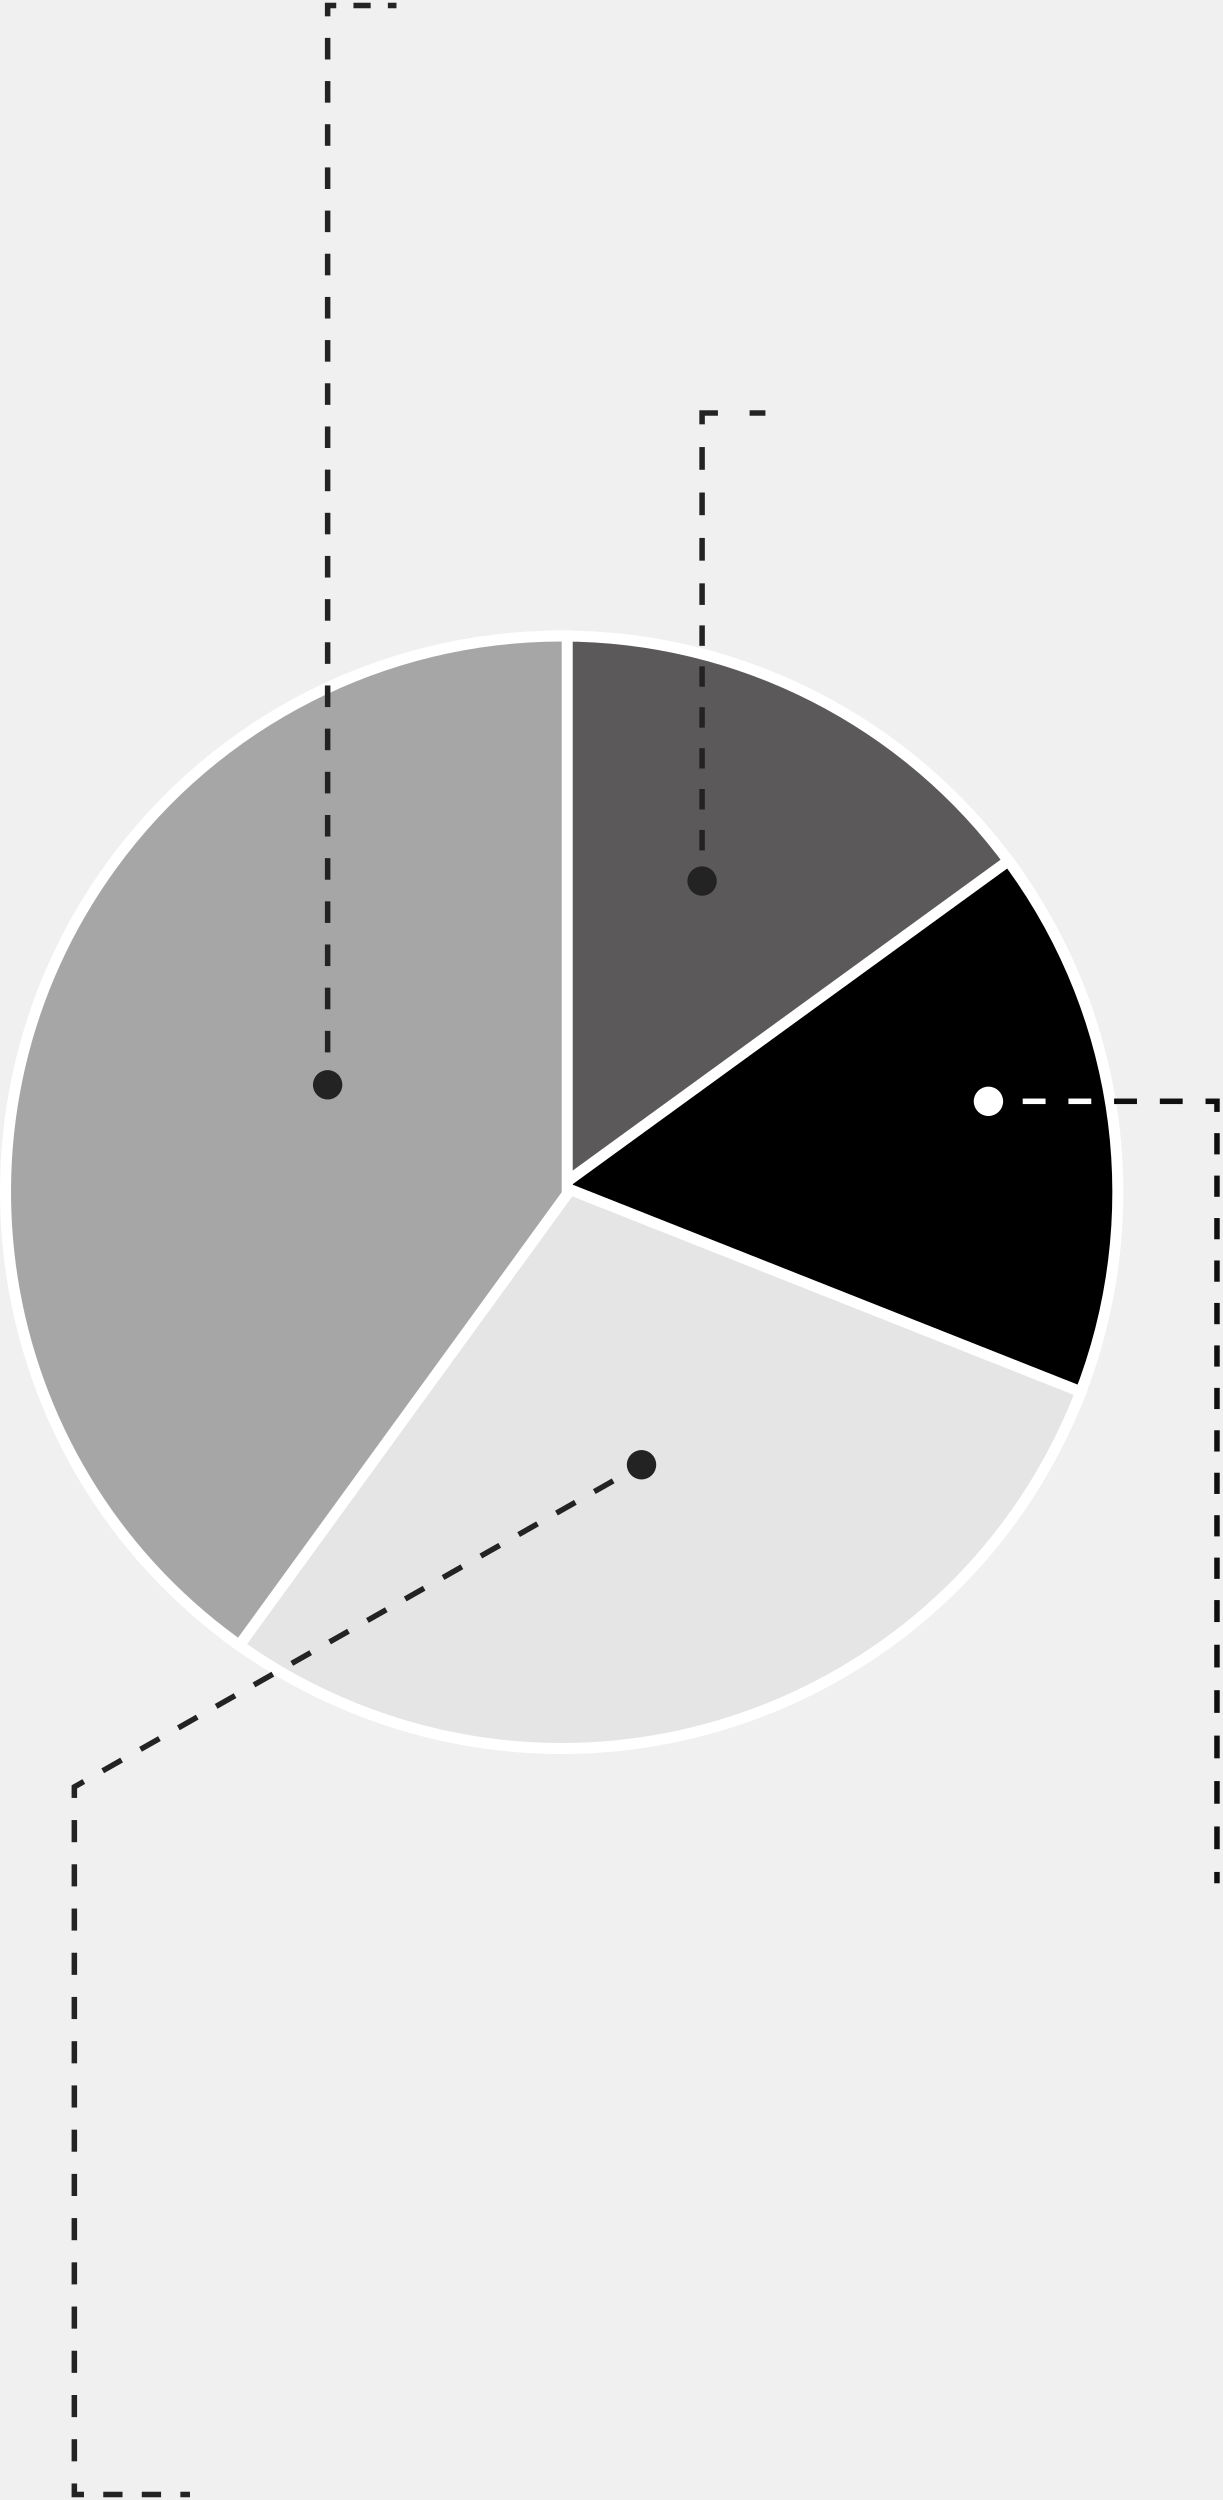
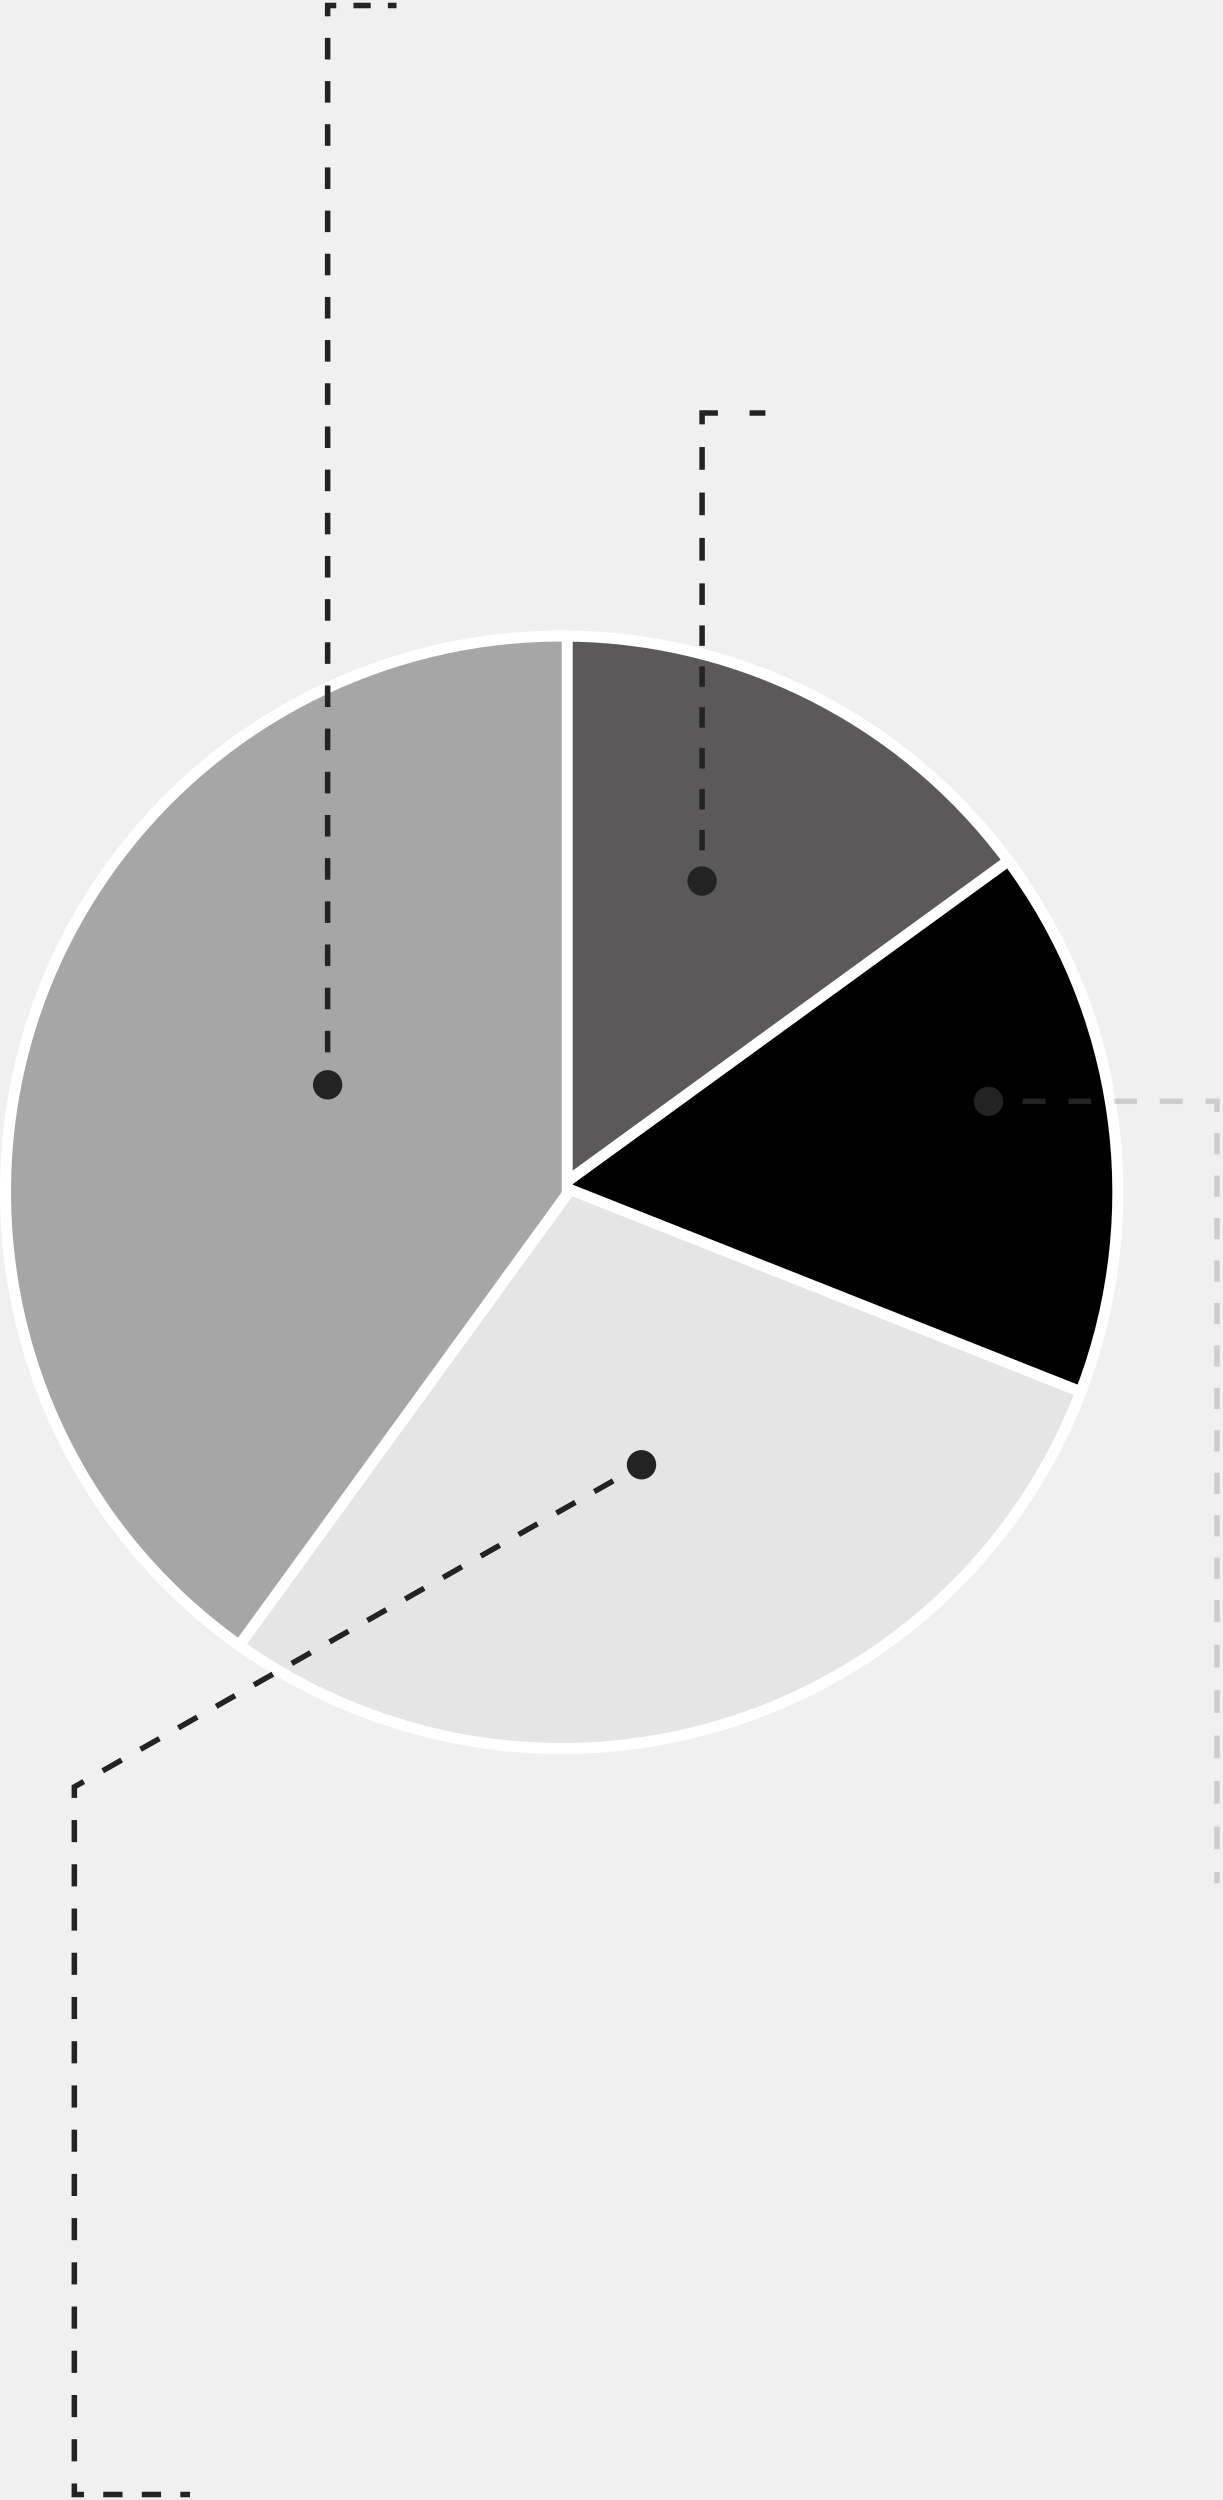
<svg xmlns="http://www.w3.org/2000/svg" width="222" height="454" viewBox="0 0 222 454" fill="none">
  <path d="M101 216.5V218.463L102.588 217.309L183.489 158.53L184.299 157.943L183.711 157.134C164.707 130.978 134.331 115.5 102 115.5H101V116.5V216.5Z" fill="#5B5959" stroke="white" stroke-width="2" />
  <path d="M101.412 215.691L99.941 216.76L101.632 217.43L194.61 254.242L195.539 254.611L195.907 253.681C208.636 221.532 204.034 185.107 183.711 157.134L183.123 156.325L182.314 156.913L101.412 215.691Z" fill="black" stroke="white" stroke-width="2" />
  <path d="M102.375 215.57L101.654 215.285L101.198 215.912L42.419 296.814L41.832 297.623L42.641 298.211C49.495 303.191 56.949 307.288 64.826 310.407C116.69 330.942 175.38 305.544 195.914 253.681L196.283 252.751L195.353 252.383L102.375 215.57Z" fill="#E5E5E5" stroke="white" stroke-width="2" />
  <path d="M102.816 217.088L103.007 216.825V216.5V116.5V115.5H102.007C69.677 115.5 39.3 130.978 20.296 157.134C-12.491 202.261 -2.487 265.424 42.641 298.211L43.45 298.799L44.038 297.989L102.816 217.088Z" fill="#A6A6A6" stroke="white" stroke-width="2" />
  <g style="mix-blend-mode:difference">
-     <path d="M221 200H221.5V199.5H221V200ZM176.833 200C176.833 201.473 178.027 202.667 179.5 202.667C180.973 202.667 182.167 201.473 182.167 200C182.167 198.527 180.973 197.333 179.5 197.333C178.027 197.333 176.833 198.527 176.833 200ZM179.5 200.5H181.575V199.5H179.5V200.5ZM185.725 200.5H189.875V199.5H185.725V200.5ZM194.025 200.5H198.175V199.5H194.025V200.5ZM202.325 200.5H206.475V199.5H202.325V200.5ZM210.625 200.5H214.775V199.5H210.625V200.5ZM218.925 200.5H221V199.5H218.925V200.5ZM220.5 200V201.927H221.5V200H220.5ZM220.5 205.781V209.635H221.5V205.781H220.5ZM220.5 213.49V217.344H221.5V213.49H220.5ZM220.5 221.198V225.052H221.5V221.198H220.5ZM220.5 228.906V232.76H221.5V228.906H220.5ZM220.5 236.615V240.469H221.5V236.615H220.5ZM220.5 244.323V248.177H221.5V244.323H220.5ZM220.5 252.031V255.885H221.5V252.031H220.5ZM220.5 259.74V263.594H221.5V259.74H220.5ZM220.5 267.448V271.302H221.5V267.448H220.5ZM220.5 275.156V279.01H221.5V275.156H220.5ZM220.5 282.865V286.719H221.5V282.865H220.5ZM220.5 290.573V292.5H221.5V290.573H220.5ZM220.5 292.5V294.562H221.5V292.5H220.5ZM220.5 298.688V302.812H221.5V298.688H220.5ZM220.5 306.938V311.062H221.5V306.938H220.5ZM220.5 315.188V319.312H221.5V315.188H220.5ZM220.5 323.438V327.562H221.5V323.438H220.5ZM220.5 331.688V335.812H221.5V331.688H220.5ZM220.5 339.938V342H221.5V339.938H220.5Z" fill="white" />
+     <path d="M221 200H221.5V199.5H221V200ZM176.833 200C176.833 201.473 178.027 202.667 179.5 202.667C180.973 202.667 182.167 201.473 182.167 200C182.167 198.527 180.973 197.333 179.5 197.333C178.027 197.333 176.833 198.527 176.833 200ZM179.5 200.5H181.575V199.5H179.5V200.5ZM185.725 200.5H189.875V199.5H185.725V200.5ZM194.025 200.5H198.175V199.5H194.025V200.5ZM202.325 200.5H206.475V199.5H202.325V200.5ZM210.625 200.5H214.775V199.5H210.625V200.5ZM218.925 200.5H221V199.5H218.925V200.5ZM220.5 200V201.927H221.5V200H220.5ZM220.5 205.781V209.635H221.5V205.781H220.5ZM220.5 213.49V217.344H221.5V213.49H220.5ZM220.5 221.198V225.052H221.5V221.198H220.5ZM220.5 228.906V232.76H221.5V228.906H220.5ZM220.5 236.615V240.469H221.5V236.615H220.5ZM220.5 244.323V248.177H221.5V244.323H220.5ZM220.5 252.031V255.885H221.5V252.031H220.5ZM220.5 259.74V263.594H221.5V259.74H220.5ZM220.5 267.448V271.302H221.5V267.448H220.5ZM220.5 275.156V279.01H221.5V275.156H220.5ZM220.5 282.865V286.719H221.5V282.865H220.5ZM220.5 290.573V292.5H221.5V290.573H220.5ZM220.5 292.5V294.562H221.5V292.5H220.5ZM220.5 298.688V302.812H221.5V298.688H220.5ZM220.5 306.938V311.062H221.5V306.938H220.5ZM220.5 315.188V319.312H221.5V315.188H220.5ZM220.5 323.438V327.562H221.5V323.438H220.5ZM220.5 331.688V335.812H221.5V331.688H220.5ZM220.5 339.938V342H221.5V339.938H220.5Z" fill="#232323" />
  </g>
  <path d="M113.833 266C113.833 267.473 115.027 268.667 116.5 268.667C117.973 268.667 119.167 267.473 119.167 266C119.167 264.527 117.973 263.333 116.5 263.333C115.027 263.333 113.833 264.527 113.833 266ZM13.5 324.5L13.253 324.065L13 324.209L13 324.5L13.5 324.5ZM13.5 453L13 453L13 453.5L13.5 453.5L13.5 453ZM34.5 452.5L32.75 452.5L32.75 453.5L34.5 453.5L34.5 452.5ZM29.25 452.5L25.75 452.5L25.75 453.5L29.25 453.5L29.25 452.5ZM22.25 452.5L18.75 452.5L18.75 453.5L22.25 453.5L22.25 452.5ZM15.25 452.5L13.5 452.5L13.5 453.5L15.25 453.5L15.25 452.5ZM14 453L14 450.993L13 450.993L13 453L14 453ZM14 446.977L14 442.961L13 442.961L13 446.977L14 446.977ZM14 438.946L14 434.93L13 434.93L13 438.946L14 438.946ZM14 430.914L14 426.899L13 426.899L13 430.914L14 430.914ZM14 422.883L14 418.867L13 418.867L13 422.883L14 422.883ZM14 414.852L14 410.836L13 410.836L13 414.852L14 414.852ZM14 406.821L14 402.805L13 402.805L13 406.821L14 406.821ZM14 398.789L14 394.774L13 394.774L13 398.789L14 398.789ZM14 390.758L14 386.742L13 386.742L13 390.758L14 390.758ZM14 382.727L14 378.711L13 378.711L13 382.727L14 382.727ZM14 374.696L14 370.68L13 370.68L13 374.696L14 374.696ZM14 366.664L14 362.649L13 362.649L13 366.664L14 366.664ZM14 358.633L14 354.617L13 354.617L13 358.633L14 358.633ZM14 350.602L14 346.586L13 346.586L13 350.602L14 350.602ZM14 342.571L14 338.555L13 338.555L13 342.571L14 342.571ZM14 334.539L14 330.524L13 330.524L13 334.539L14 334.539ZM14 326.508L14 324.5L13 324.5L13 326.508L14 326.508ZM13.747 324.935L15.464 323.96L14.97 323.09L13.253 324.065L13.747 324.935ZM18.897 322.01L22.33 320.06L21.837 319.19L18.403 321.14L18.897 322.01ZM25.764 318.11L29.197 316.16L28.703 315.29L25.27 317.24L25.764 318.11ZM32.63 314.21L36.064 312.26L35.57 311.39L32.136 313.34L32.63 314.21ZM39.497 310.31L42.93 308.36L42.436 307.49L39.003 309.44L39.497 310.31ZM46.364 306.41L49.797 304.46L49.303 303.59L45.87 305.54L46.364 306.41ZM53.23 302.51L56.664 300.56L56.17 299.69L52.736 301.64L53.23 302.51ZM60.097 298.61L63.53 296.66L63.036 295.79L59.603 297.74L60.097 298.61ZM66.964 294.71L70.397 292.76L69.903 291.89L66.47 293.84L66.964 294.71ZM73.83 290.81L77.264 288.86L76.77 287.99L73.336 289.94L73.83 290.81ZM80.697 286.91L84.13 284.96L83.636 284.09L80.203 286.04L80.697 286.91ZM87.564 283.01L90.997 281.06L90.503 280.19L87.07 282.14L87.564 283.01ZM94.43 279.11L97.864 277.16L97.37 276.29L93.936 278.24L94.43 279.11ZM101.297 275.21L104.73 273.26L104.236 272.39L100.803 274.34L101.297 275.21ZM108.164 271.31L111.597 269.36L111.103 268.49L107.67 270.44L108.164 271.31ZM115.03 267.41L116.747 266.435L116.253 265.565L114.536 266.54L115.03 267.41Z" fill="#232323" />
  <path d="M124.833 160C124.833 161.473 126.027 162.667 127.5 162.667C128.973 162.667 130.167 161.473 130.167 160C130.167 158.527 128.973 157.333 127.5 157.333C126.027 157.333 124.833 158.527 124.833 160ZM127.5 75V74.5H127V75H127.5ZM128 160V158.143H127V160H128ZM128 154.429V150.714H127V154.429H128ZM128 147V143.286H127V147H128ZM128 139.571V135.857H127V139.571H128ZM128 132.143V128.429H127V132.143H128ZM128 124.714V121H127V124.714H128ZM128 117.286V113.571H127V117.286H128ZM128 109.857V108H127V109.857H128ZM128 108V105.938H127V108H128ZM128 101.812V97.688H127V101.812H128ZM128 93.562V89.438H127V93.562H128ZM128 85.312V81.188H127V85.312H128ZM128 77.062V75H127V77.062H128ZM127.5 75.5H130.375V74.5H127.5V75.5ZM136.125 75.5H139V74.5H136.125V75.5Z" fill="#232323" />
  <path d="M56.833 197C56.833 198.473 58.027 199.667 59.5 199.667C60.973 199.667 62.167 198.473 62.167 197C62.167 195.527 60.973 194.333 59.5 194.333C58.027 194.333 56.833 195.527 56.833 197ZM59.5 1V0.5H59V1H59.5ZM60 197V195.04H59V197H60ZM60 191.12V187.2H59V191.12H60ZM60 183.28V179.36H59V183.28H60ZM60 175.44V171.52H59V175.44H60ZM60 167.6V163.68H59V167.6H60ZM60 159.76V155.84H59V159.76H60ZM60 151.92V148H59V151.92H60ZM60 144.08V140.16H59V144.08H60ZM60 136.24V132.32H59V136.24H60ZM60 128.4V124.48H59V128.4H60ZM60 120.56V116.64H59V120.56H60ZM60 112.72V108.8H59V112.72H60ZM60 104.88V100.96H59V104.88H60ZM60 97.04V93.12H59V97.04H60ZM60 89.2V85.28H59V89.2H60ZM60 81.36V77.44H59V81.36H60ZM60 73.52V69.6H59V73.52H60ZM60 65.68V61.76H59V65.68H60ZM60 57.84V53.92H59V57.84H60ZM60 50V46.08H59V50H60ZM60 42.16V38.24H59V42.16H60ZM60 34.32V30.4H59V34.32H60ZM60 26.48V22.56H59V26.48H60ZM60 18.64V14.72H59V18.64H60ZM60 10.8V6.88H59V10.8H60ZM60 2.96V1H59V2.96H60ZM59.5 1.5H61.062V0.5H59.5V1.5ZM64.188 1.5H67.312V0.5H64.188V1.5ZM70.438 1.5H72V0.5H70.438V1.5Z" fill="#232323" />
</svg>
